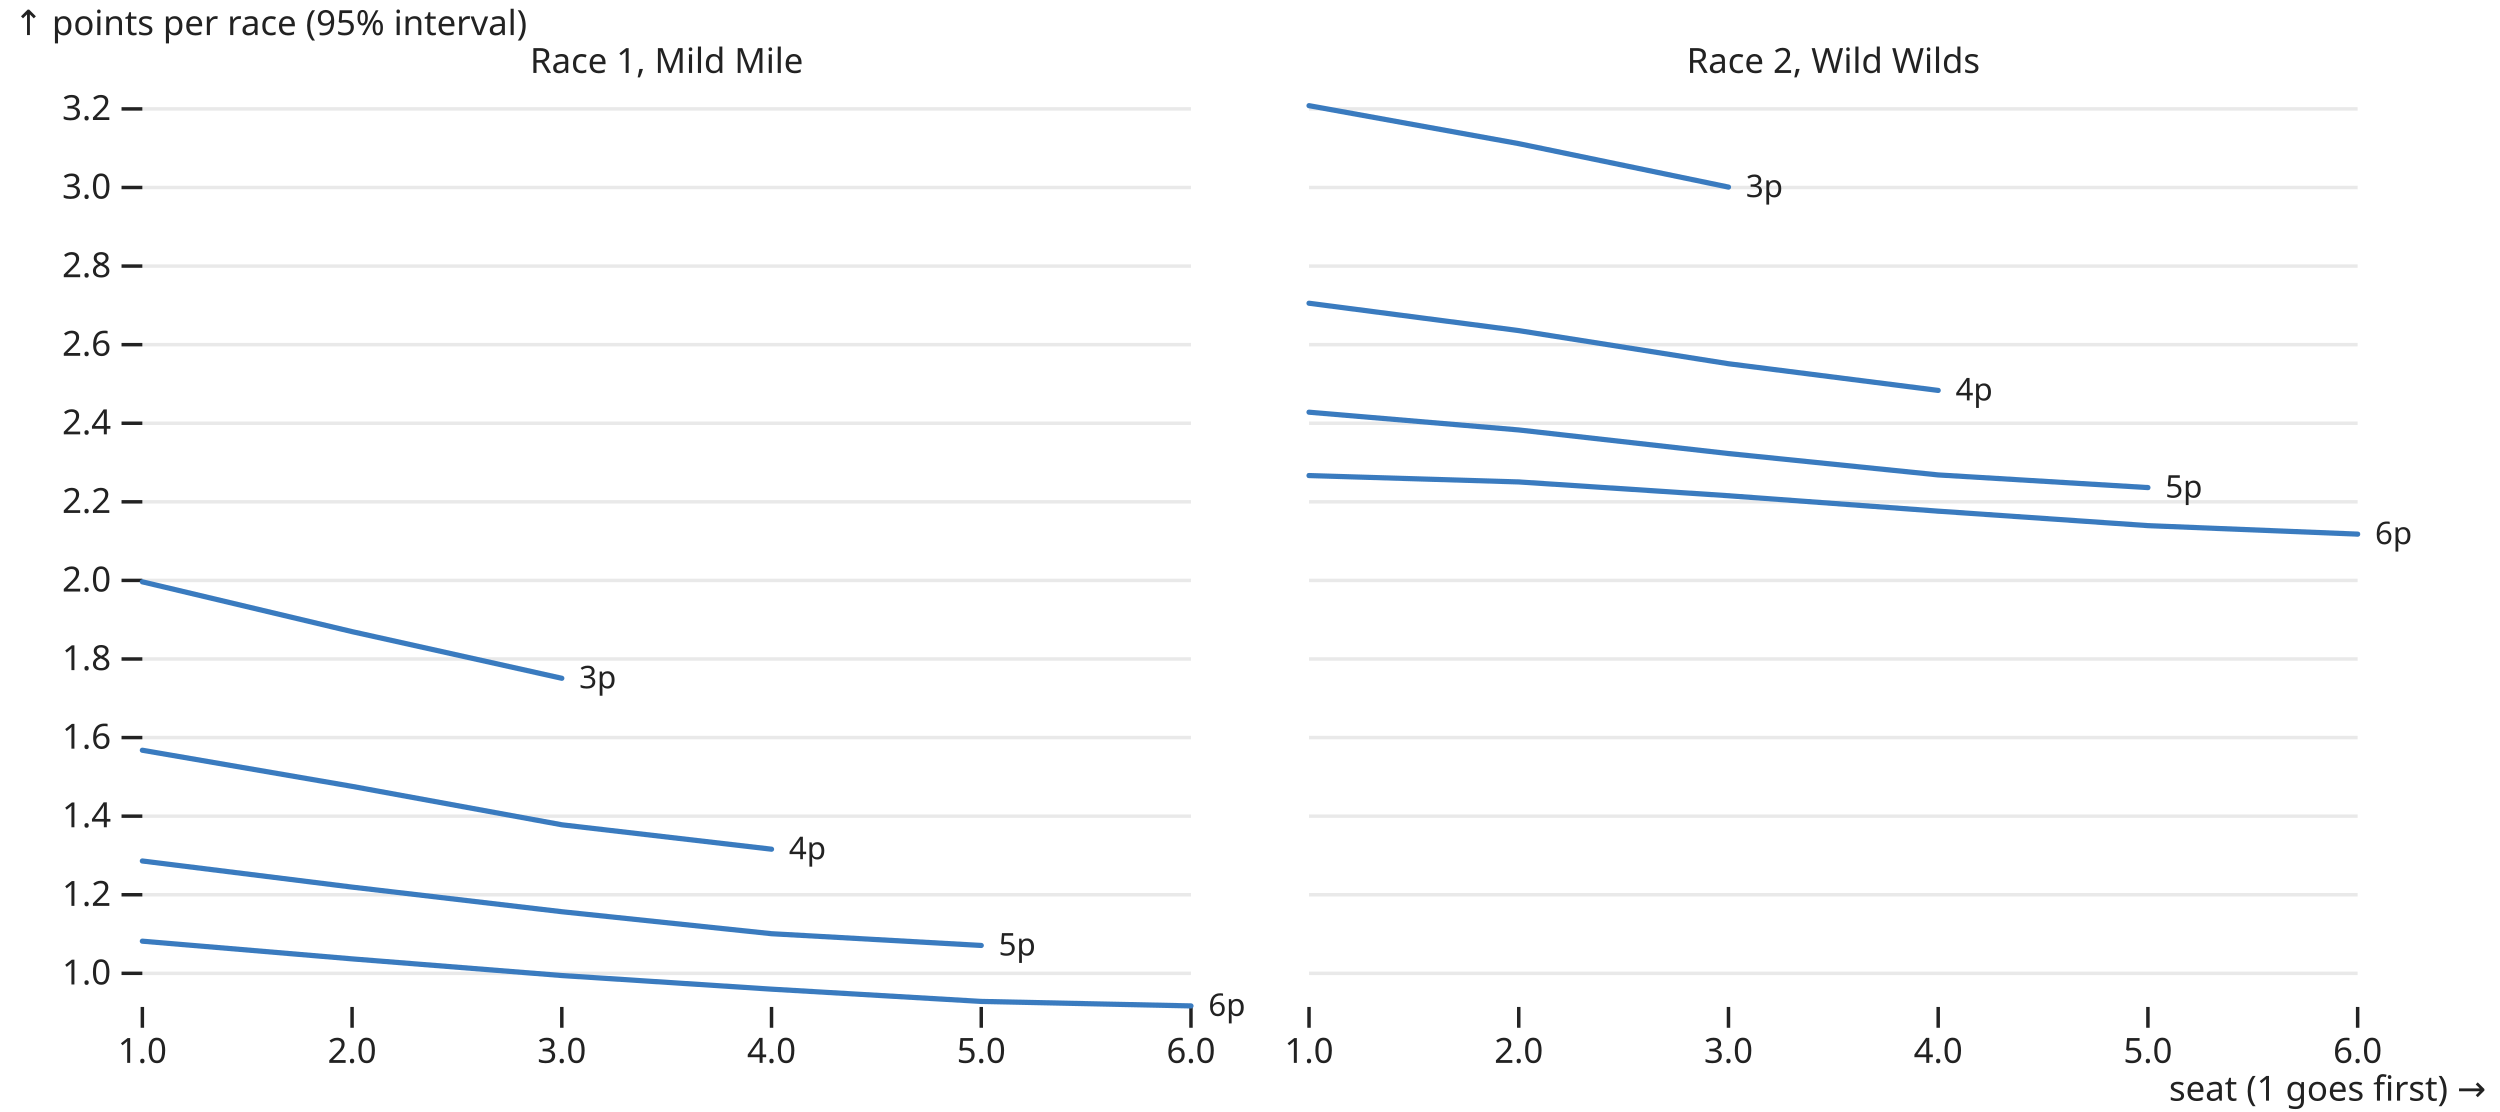
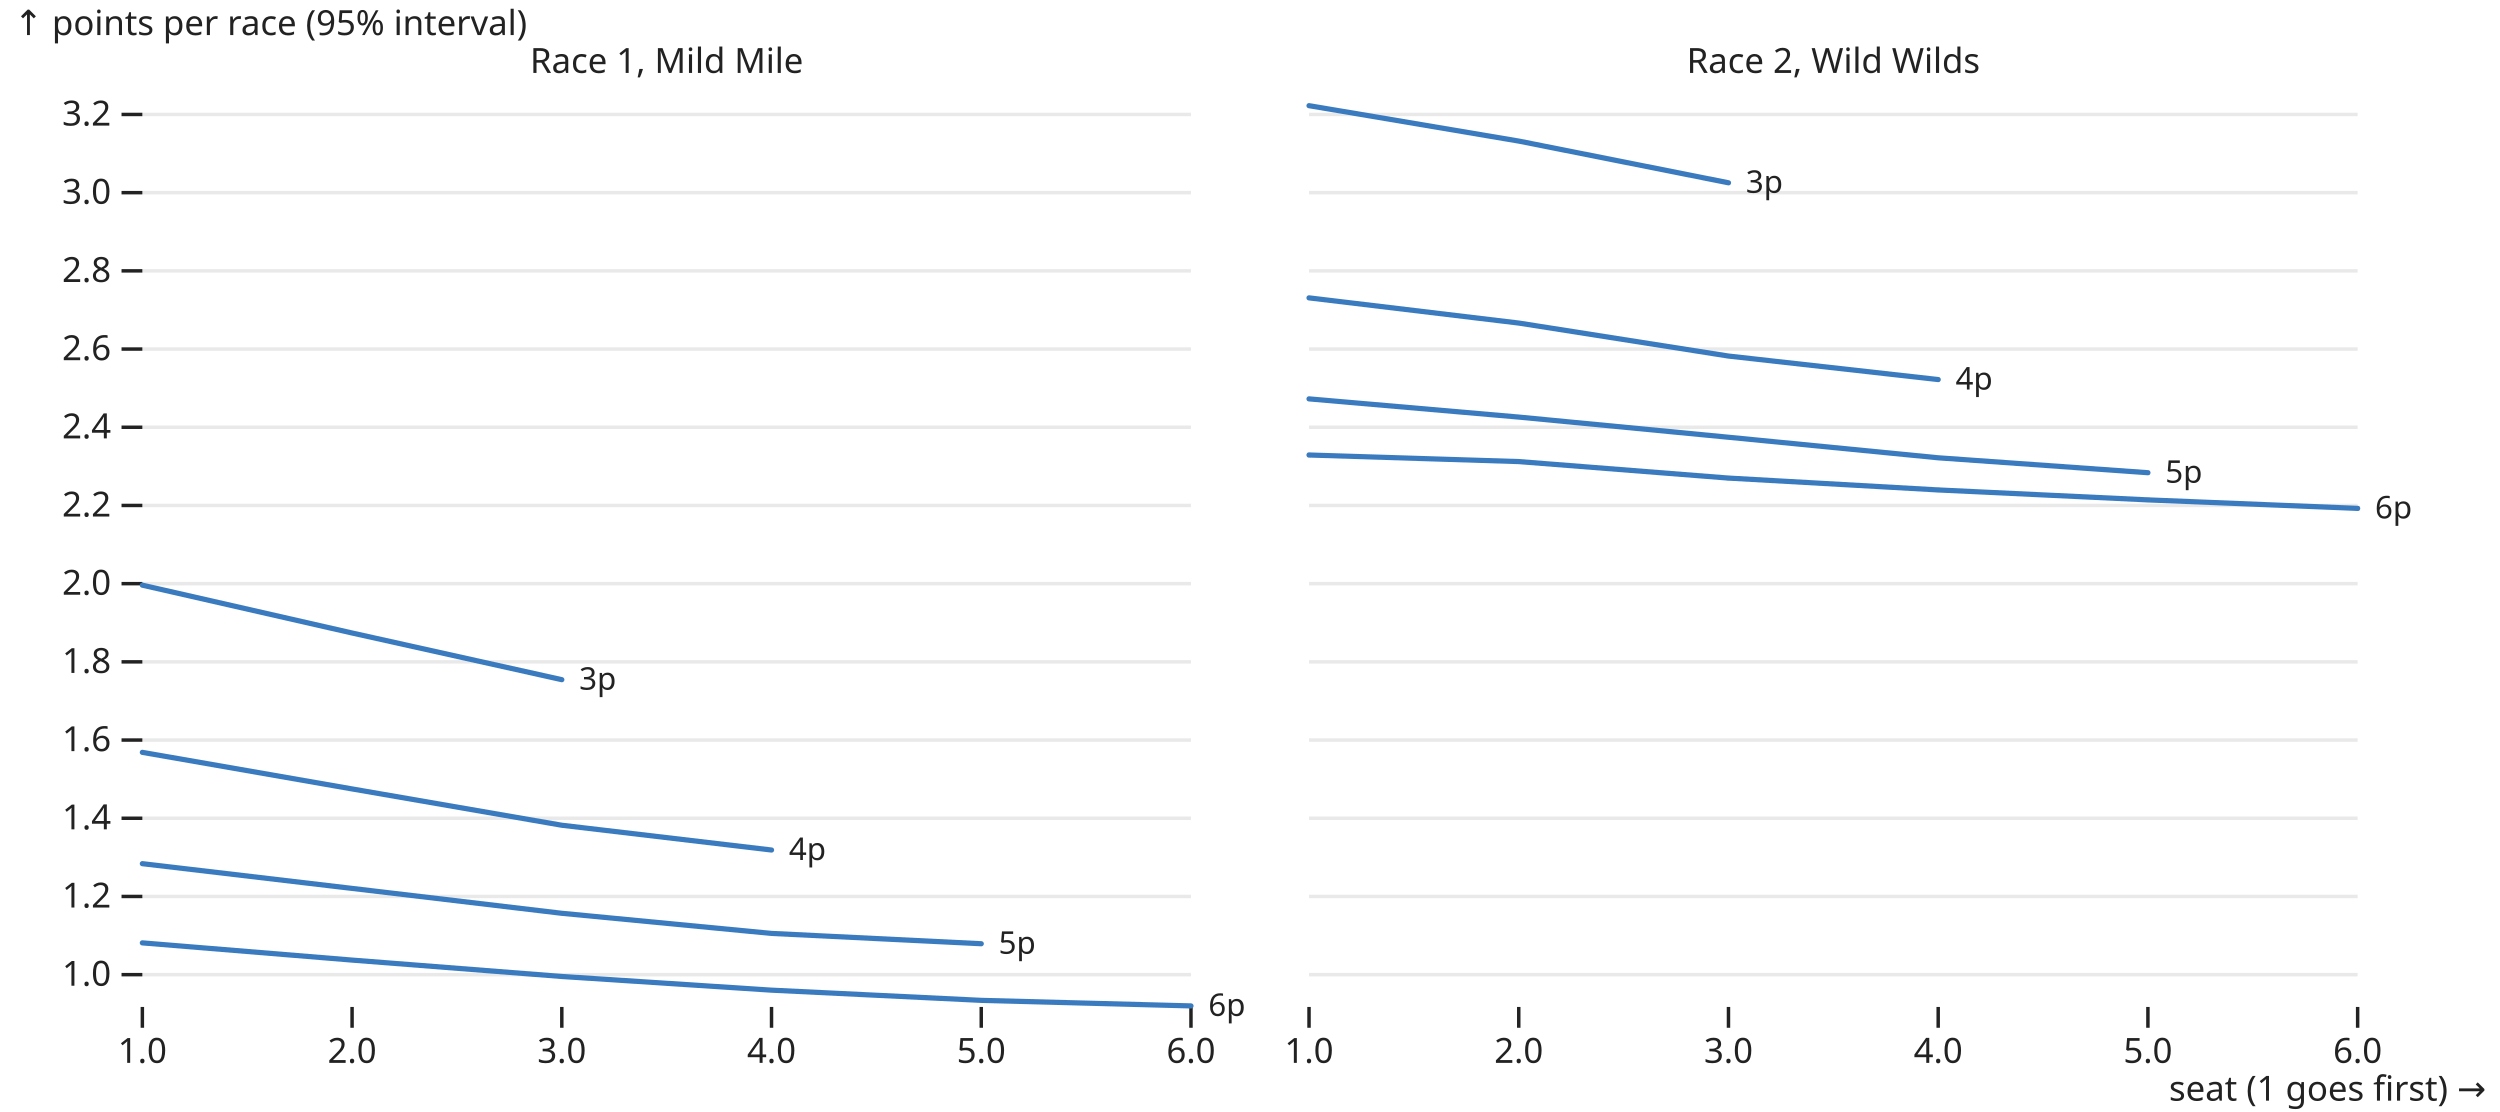
<svg xmlns="http://www.w3.org/2000/svg" class="plot-d6a7b5" fill="currentColor" font-family="system-ui, sans-serif" font-size="10" text-anchor="middle" width="720" height="320" viewBox="0 0 720 320" style="background: white; color: rgb(34, 34, 34);">
  <style>:where(.plot-d6a7b5) {
  --plot-background: white;
  display: block;
  height: auto;
  height: intrinsic;
  max-width: 100%;
}
:where(.plot-d6a7b5 text),
:where(.plot-d6a7b5 tspan) {
  white-space: pre;
}</style>
  <g aria-label="fx-axis tick label" transform="translate(0,-9)">
    <g transform="translate(1,0)">
      <text transform="translate(191,30)">Race 1, Mild Mile</text>
    </g>
    <g transform="translate(337,0)">
      <text transform="translate(191,30)">Race 2, Wild Wilds</text>
    </g>
  </g>
  <g aria-label="y-grid" aria-hidden="true">
    <g stroke="currentColor" stroke-opacity="0.1" transform="translate(1,0)">
-       <line x1="40" x2="342" y1="280.318" y2="280.318" />
-       <line x1="40" x2="342" y1="257.686" y2="257.686" />
-       <line x1="40" x2="342" y1="235.054" y2="235.054" />
-       <line x1="40" x2="342" y1="212.422" y2="212.422" />
-       <line x1="40" x2="342" y1="189.79" y2="189.79" />
-       <line x1="40" x2="342" y1="167.158" y2="167.158" />
-       <line x1="40" x2="342" y1="144.526" y2="144.526" />
-       <line x1="40" x2="342" y1="121.894" y2="121.894" />
-       <line x1="40" x2="342" y1="99.262" y2="99.262" />
-       <line x1="40" x2="342" y1="76.63" y2="76.63" />
-       <line x1="40" x2="342" y1="53.998" y2="53.998" />
-       <line x1="40" x2="342" y1="31.366" y2="31.366" />
+       <line x1="40" x2="342" y1="280.7" y2="280.7" />
+       <line x1="40" x2="342" y1="258.179" y2="258.179" />
+       <line x1="40" x2="342" y1="235.657" y2="235.657" />
+       <line x1="40" x2="342" y1="213.136" y2="213.136" />
+       <line x1="40" x2="342" y1="190.615" y2="190.615" />
+       <line x1="40" x2="342" y1="168.093" y2="168.093" />
+       <line x1="40" x2="342" y1="145.572" y2="145.572" />
+       <line x1="40" x2="342" y1="123.051" y2="123.051" />
+       <line x1="40" x2="342" y1="100.529" y2="100.529" />
+       <line x1="40" x2="342" y1="78.008" y2="78.008" />
+       <line x1="40" x2="342" y1="55.486" y2="55.486" />
+       <line x1="40" x2="342" y1="32.965" y2="32.965" />
    </g>
    <g stroke="currentColor" stroke-opacity="0.1" transform="translate(337,0)">
-       <line x1="40" x2="342" y1="280.318" y2="280.318" />
-       <line x1="40" x2="342" y1="257.686" y2="257.686" />
-       <line x1="40" x2="342" y1="235.054" y2="235.054" />
-       <line x1="40" x2="342" y1="212.422" y2="212.422" />
-       <line x1="40" x2="342" y1="189.79" y2="189.79" />
-       <line x1="40" x2="342" y1="167.158" y2="167.158" />
-       <line x1="40" x2="342" y1="144.526" y2="144.526" />
-       <line x1="40" x2="342" y1="121.894" y2="121.894" />
-       <line x1="40" x2="342" y1="99.262" y2="99.262" />
-       <line x1="40" x2="342" y1="76.63" y2="76.63" />
-       <line x1="40" x2="342" y1="53.998" y2="53.998" />
-       <line x1="40" x2="342" y1="31.366" y2="31.366" />
+       <line x1="40" x2="342" y1="280.7" y2="280.7" />
+       <line x1="40" x2="342" y1="258.179" y2="258.179" />
+       <line x1="40" x2="342" y1="235.657" y2="235.657" />
+       <line x1="40" x2="342" y1="213.136" y2="213.136" />
+       <line x1="40" x2="342" y1="190.615" y2="190.615" />
+       <line x1="40" x2="342" y1="168.093" y2="168.093" />
+       <line x1="40" x2="342" y1="145.572" y2="145.572" />
+       <line x1="40" x2="342" y1="123.051" y2="123.051" />
+       <line x1="40" x2="342" y1="100.529" y2="100.529" />
+       <line x1="40" x2="342" y1="78.008" y2="78.008" />
+       <line x1="40" x2="342" y1="55.486" y2="55.486" />
+       <line x1="40" x2="342" y1="32.965" y2="32.965" />
    </g>
  </g>
  <g aria-label="y-axis tick" aria-hidden="true">
    <g fill="none" stroke="currentColor" transform="translate(1,0)">
-       <path transform="translate(40,280.3184)" d="M0,0L-6,0" />
-       <path transform="translate(40,257.6864)" d="M0,0L-6,0" />
-       <path transform="translate(40,235.0543)" d="M0,0L-6,0" />
-       <path transform="translate(40,212.4223)" d="M0,0L-6,0" />
-       <path transform="translate(40,189.7902)" d="M0,0L-6,0" />
-       <path transform="translate(40,167.1582)" d="M0,0L-6,0" />
-       <path transform="translate(40,144.5261)" d="M0,0L-6,0" />
-       <path transform="translate(40,121.8941)" d="M0,0L-6,0" />
-       <path transform="translate(40,99.26202)" d="M0,0L-6,0" />
-       <path transform="translate(40,76.62997)" d="M0,0L-6,0" />
-       <path transform="translate(40,53.99792)" d="M0,0L-6,0" />
-       <path transform="translate(40,31.36587)" d="M0,0L-6,0" />
+       <path transform="translate(40,280.6999)" d="M0,0L-6,0" />
+       <path transform="translate(40,258.1786)" d="M0,0L-6,0" />
+       <path transform="translate(40,235.6572)" d="M0,0L-6,0" />
+       <path transform="translate(40,213.1359)" d="M0,0L-6,0" />
+       <path transform="translate(40,190.6145)" d="M0,0L-6,0" />
+       <path transform="translate(40,168.0932)" d="M0,0L-6,0" />
+       <path transform="translate(40,145.5718)" d="M0,0L-6,0" />
+       <path transform="translate(40,123.0505)" d="M0,0L-6,0" />
+       <path transform="translate(40,100.5292)" d="M0,0L-6,0" />
+       <path transform="translate(40,78.00781)" d="M0,0L-6,0" />
+       <path transform="translate(40,55.48647)" d="M0,0L-6,0" />
+       <path transform="translate(40,32.96512)" d="M0,0L-6,0" />
    </g>
  </g>
  <g aria-label="y-axis tick label" transform="translate(-9,0)">
    <g text-anchor="end" font-variant="tabular-nums" transform="translate(1,0)">
-       <text y="0.32em" transform="translate(40,280.3184)">1.0</text>
-       <text y="0.32em" transform="translate(40,257.6864)">1.2</text>
-       <text y="0.32em" transform="translate(40,235.0543)">1.4</text>
-       <text y="0.32em" transform="translate(40,212.4223)">1.6</text>
-       <text y="0.32em" transform="translate(40,189.7902)">1.8</text>
-       <text y="0.32em" transform="translate(40,167.1582)">2.0</text>
-       <text y="0.32em" transform="translate(40,144.5261)">2.2</text>
-       <text y="0.32em" transform="translate(40,121.8941)">2.4</text>
-       <text y="0.32em" transform="translate(40,99.26202)">2.6</text>
-       <text y="0.32em" transform="translate(40,76.62997)">2.8</text>
-       <text y="0.32em" transform="translate(40,53.99792)">3.0</text>
-       <text y="0.32em" transform="translate(40,31.36587)">3.2</text>
+       <text y="0.32em" transform="translate(40,280.6999)">1.0</text>
+       <text y="0.32em" transform="translate(40,258.1786)">1.2</text>
+       <text y="0.32em" transform="translate(40,235.6572)">1.4</text>
+       <text y="0.32em" transform="translate(40,213.1359)">1.6</text>
+       <text y="0.32em" transform="translate(40,190.6145)">1.8</text>
+       <text y="0.32em" transform="translate(40,168.0932)">2.0</text>
+       <text y="0.32em" transform="translate(40,145.5718)">2.2</text>
+       <text y="0.32em" transform="translate(40,123.0505)">2.4</text>
+       <text y="0.32em" transform="translate(40,100.5292)">2.6</text>
+       <text y="0.32em" transform="translate(40,78.00781)">2.8</text>
+       <text y="0.32em" transform="translate(40,55.48647)">3.0</text>
+       <text y="0.32em" transform="translate(40,32.96512)">3.2</text>
    </g>
  </g>
  <g aria-label="y-axis label" text-anchor="start" transform="translate(-37,-27)">
    <text y="0.71em" transform="translate(41,30)">↑ points per race (95% interval)</text>
  </g>
  <g aria-label="x-axis tick" aria-hidden="true">
    <g fill="none" stroke="currentColor" transform="translate(1,0)">
      <path transform="translate(40,290)" d="M0,0L0,6" />
      <path transform="translate(100.4,290)" d="M0,0L0,6" />
      <path transform="translate(160.8,290)" d="M0,0L0,6" />
      <path transform="translate(221.2,290)" d="M0,0L0,6" />
      <path transform="translate(281.6,290)" d="M0,0L0,6" />
      <path transform="translate(342,290)" d="M0,0L0,6" />
    </g>
    <g fill="none" stroke="currentColor" transform="translate(337,0)">
      <path transform="translate(40,290)" d="M0,0L0,6" />
      <path transform="translate(100.4,290)" d="M0,0L0,6" />
      <path transform="translate(160.8,290)" d="M0,0L0,6" />
      <path transform="translate(221.2,290)" d="M0,0L0,6" />
      <path transform="translate(281.6,290)" d="M0,0L0,6" />
      <path transform="translate(342,290)" d="M0,0L0,6" />
    </g>
  </g>
  <g aria-label="x-axis tick label" transform="translate(0,9)">
    <g font-variant="tabular-nums" transform="translate(1,0)">
      <text y="0.71em" transform="translate(40,290)">1.0</text>
      <text y="0.71em" transform="translate(100.4,290)">2.0</text>
      <text y="0.71em" transform="translate(160.8,290)">3.0</text>
      <text y="0.71em" transform="translate(221.2,290)">4.0</text>
      <text y="0.71em" transform="translate(281.6,290)">5.0</text>
      <text y="0.71em" transform="translate(342,290)">6.0</text>
    </g>
    <g font-variant="tabular-nums" transform="translate(337,0)">
      <text y="0.71em" transform="translate(40,290)">1.0</text>
      <text y="0.71em" transform="translate(100.4,290)">2.0</text>
      <text y="0.71em" transform="translate(160.8,290)">3.0</text>
      <text y="0.71em" transform="translate(221.2,290)">4.0</text>
      <text y="0.71em" transform="translate(281.6,290)">5.0</text>
      <text y="0.71em" transform="translate(342,290)">6.0</text>
    </g>
  </g>
  <g aria-label="x-axis label" text-anchor="end" transform="translate(37,27)">
    <text transform="translate(679,290)">seat (1 goes first) →</text>
  </g>
  <g aria-label="rule">
    <g stroke="#999" transform="translate(1,0)">
-       <line x1="40" x2="40" y1="167.874" y2="167.259" />
-       <line x1="100.4" x2="100.4" y1="182.227" y2="181.597" />
-       <line x1="160.8" x2="160.8" y1="195.689" y2="194.997" />
-       <line x1="40" x2="40" y1="216.384" y2="215.753" />
-       <line x1="100.4" x2="100.4" y1="226.79" y2="226.161" />
-       <line x1="160.8" x2="160.8" y1="237.857" y2="237.223" />
-       <line x1="221.2" x2="221.2" y1="244.899" y2="244.236" />
-       <line x1="40" x2="40" y1="248.274" y2="247.654" />
-       <line x1="100.4" x2="100.4" y1="255.794" y2="255.181" />
-       <line x1="160.8" x2="160.8" y1="262.879" y2="262.268" />
-       <line x1="221.2" x2="221.2" y1="269.214" y2="268.603" />
-       <line x1="281.6" x2="281.6" y1="272.604" y2="271.976" />
-       <line x1="40" x2="40" y1="271.359" y2="270.758" />
-       <line x1="100.4" x2="100.4" y1="276.453" y2="275.859" />
-       <line x1="160.8" x2="160.8" y1="281.251" y2="280.662" />
-       <line x1="221.2" x2="221.2" y1="285.172" y2="284.587" />
-       <line x1="281.6" x2="281.6" y1="288.702" y2="288.118" />
-       <line x1="342" x2="342" y1="290" y2="289.404" />
+       <line x1="40" x2="40" y1="168.835" y2="168.224" />
+       <line x1="100.4" x2="100.4" y1="182.619" y2="181.991" />
+       <line x1="160.8" x2="160.8" y1="196.092" y2="195.402" />
+       <line x1="40" x2="40" y1="216.994" y2="216.366" />
+       <line x1="100.4" x2="100.4" y1="227.525" y2="226.899" />
+       <line x1="160.8" x2="160.8" y1="237.987" y2="237.355" />
+       <line x1="221.2" x2="221.2" y1="245.134" y2="244.474" />
+       <line x1="40" x2="40" y1="249.046" y2="248.428" />
+       <line x1="100.4" x2="100.4" y1="256.168" y2="255.556" />
+       <line x1="160.8" x2="160.8" y1="263.333" y2="262.725" />
+       <line x1="221.2" x2="221.2" y1="269.132" y2="268.523" />
+       <line x1="281.6" x2="281.6" y1="272.109" y2="271.481" />
+       <line x1="40" x2="40" y1="271.848" y2="271.25" />
+       <line x1="100.4" x2="100.4" y1="276.802" y2="276.211" />
+       <line x1="160.8" x2="160.8" y1="281.521" y2="280.934" />
+       <line x1="221.2" x2="221.2" y1="285.458" y2="284.875" />
+       <line x1="281.6" x2="281.6" y1="288.394" y2="287.811" />
+       <line x1="342" x2="342" y1="290" y2="289.405" />
    </g>
    <g stroke="#999" transform="translate(337,0)">
-       <line x1="40" x2="40" y1="30.861" y2="30" />
-       <line x1="100.4" x2="100.4" y1="41.806" y2="40.93" />
-       <line x1="160.8" x2="160.8" y1="54.347" y2="53.423" />
-       <line x1="40" x2="40" y1="87.81" y2="86.855" />
-       <line x1="100.4" x2="100.4" y1="95.691" y2="94.736" />
-       <line x1="160.8" x2="160.8" y1="105.239" y2="104.275" />
-       <line x1="221.2" x2="221.2" y1="112.932" y2="111.952" />
-       <line x1="40" x2="40" y1="119.239" y2="118.187" />
-       <line x1="100.4" x2="100.4" y1="124.348" y2="123.303" />
-       <line x1="160.8" x2="160.8" y1="131.145" y2="130.094" />
-       <line x1="221.2" x2="221.2" y1="137.305" y2="136.254" />
-       <line x1="281.6" x2="281.6" y1="140.956" y2="139.896" />
-       <line x1="40" x2="40" y1="137.546" y2="136.375" />
-       <line x1="100.4" x2="100.4" y1="139.386" y2="138.21" />
-       <line x1="160.8" x2="160.8" y1="143.363" y2="142.184" />
-       <line x1="221.2" x2="221.2" y1="147.805" y2="146.624" />
-       <line x1="281.6" x2="281.6" y1="151.975" y2="150.793" />
-       <line x1="342" x2="342" y1="154.418" y2="153.238" />
+       <line x1="40" x2="40" y1="30.867" y2="30" />
+       <line x1="100.4" x2="100.4" y1="41.071" y2="40.19" />
+       <line x1="160.8" x2="160.8" y1="53.11" y2="52.181" />
+       <line x1="40" x2="40" y1="86.275" y2="85.298" />
+       <line x1="100.4" x2="100.4" y1="93.527" y2="92.554" />
+       <line x1="160.8" x2="160.8" y1="103.033" y2="102.055" />
+       <line x1="221.2" x2="221.2" y1="109.813" y2="108.813" />
+       <line x1="40" x2="40" y1="115.421" y2="114.328" />
+       <line x1="100.4" x2="100.4" y1="120.661" y2="119.575" />
+       <line x1="160.8" x2="160.8" y1="126.473" y2="125.381" />
+       <line x1="221.2" x2="221.2" y1="132.392" y2="131.297" />
+       <line x1="281.6" x2="281.6" y1="136.694" y2="135.589" />
+       <line x1="40" x2="40" y1="131.66" y2="130.419" />
+       <line x1="100.4" x2="100.4" y1="133.557" y2="132.316" />
+       <line x1="160.8" x2="160.8" y1="138.307" y2="137.066" />
+       <line x1="221.2" x2="221.2" y1="141.727" y2="140.481" />
+       <line x1="281.6" x2="281.6" y1="144.595" y2="143.342" />
+       <line x1="342" x2="342" y1="147.039" y2="145.786" />
    </g>
  </g>
  <g aria-label="line">
    <g fill="none" stroke="#3a7bbf" stroke-width="1.5" stroke-linejoin="round" stroke-linecap="round" transform="translate(1,0)">
-       <path d="M40,167.566L100.4,181.912L160.8,195.343" />
-       <path d="M40,216.069L100.4,226.475L160.8,237.54L221.2,244.568" />
-       <path d="M40,247.964L100.4,255.488L160.8,262.574L221.2,268.909L281.6,272.29" />
-       <path d="M40,271.059L100.4,276.156L160.8,280.956L221.2,284.879L281.6,288.41L342,289.702" />
+       <path d="M40,168.53L100.4,182.305L160.8,195.747" />
+       <path d="M40,216.68L100.4,227.212L160.8,237.671L221.2,244.804" />
+       <path d="M40,248.737L100.4,255.862L160.8,263.029L221.2,268.827L281.6,271.795" />
+       <path d="M40,271.549L100.4,276.507L160.8,281.227L221.2,285.167L281.6,288.103L342,289.702" />
    </g>
    <g fill="none" stroke="#3a7bbf" stroke-width="1.5" stroke-linejoin="round" stroke-linecap="round" transform="translate(337,0)">
-       <path d="M40,30.43L100.4,41.368L160.8,53.885" />
-       <path d="M40,87.333L100.4,95.214L160.8,104.757L221.2,112.442" />
-       <path d="M40,118.713L100.4,123.825L160.8,130.62L221.2,136.78L281.6,140.426" />
-       <path d="M40,136.96L100.4,138.798L160.8,142.774L221.2,147.214L281.6,151.384L342,153.828" />
+       <path d="M40,30.433L100.4,40.63L160.8,52.645" />
+       <path d="M40,85.786L100.4,93.04L160.8,102.544L221.2,109.313" />
+       <path d="M40,114.875L100.4,120.118L160.8,125.927L221.2,131.845L281.6,136.141" />
+       <path d="M40,131.04L100.4,132.936L160.8,137.686L221.2,141.104L281.6,143.968L342,146.413" />
    </g>
  </g>
  <g aria-label="text" transform="translate(5,0)">
    <g text-anchor="start" font-size="9" transform="translate(1,0)">
-       <text y="0.32em" transform="translate(160.8,195.3431)">3p</text>
-       <text y="0.32em" transform="translate(221.2,244.5679)">4p</text>
-       <text y="0.32em" transform="translate(281.6,272.29)">5p</text>
-       <text y="0.32em" transform="translate(342,289.7018)">6p</text>
+       <text y="0.32em" transform="translate(160.8,195.7471)">3p</text>
+       <text y="0.32em" transform="translate(221.2,244.8037)">4p</text>
+       <text y="0.32em" transform="translate(281.6,271.7951)">5p</text>
+       <text y="0.32em" transform="translate(342,289.7024)">6p</text>
    </g>
    <g text-anchor="start" font-size="9" transform="translate(337,0)">
-       <text y="0.32em" transform="translate(160.8,53.88498)">3p</text>
-       <text y="0.32em" transform="translate(221.2,112.442)">4p</text>
-       <text y="0.32em" transform="translate(281.6,140.4262)">5p</text>
-       <text y="0.32em" transform="translate(342,153.8281)">6p</text>
+       <text y="0.32em" transform="translate(160.8,52.6454)">3p</text>
+       <text y="0.32em" transform="translate(221.2,109.313)">4p</text>
+       <text y="0.32em" transform="translate(281.6,136.1414)">5p</text>
+       <text y="0.32em" transform="translate(342,146.4129)">6p</text>
    </g>
  </g>
</svg>
